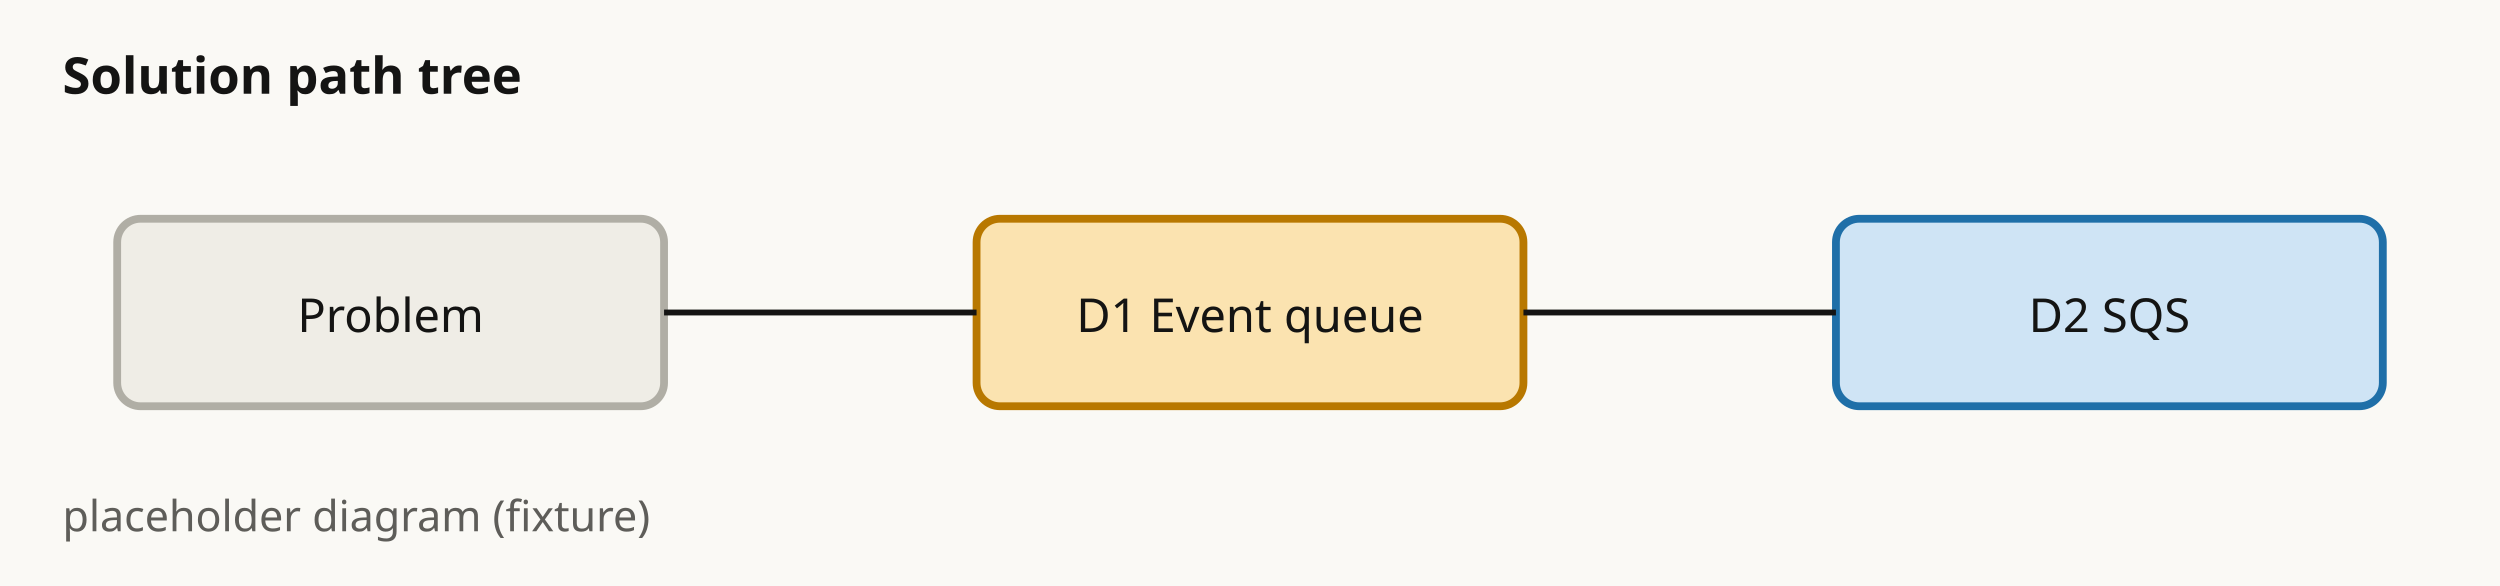
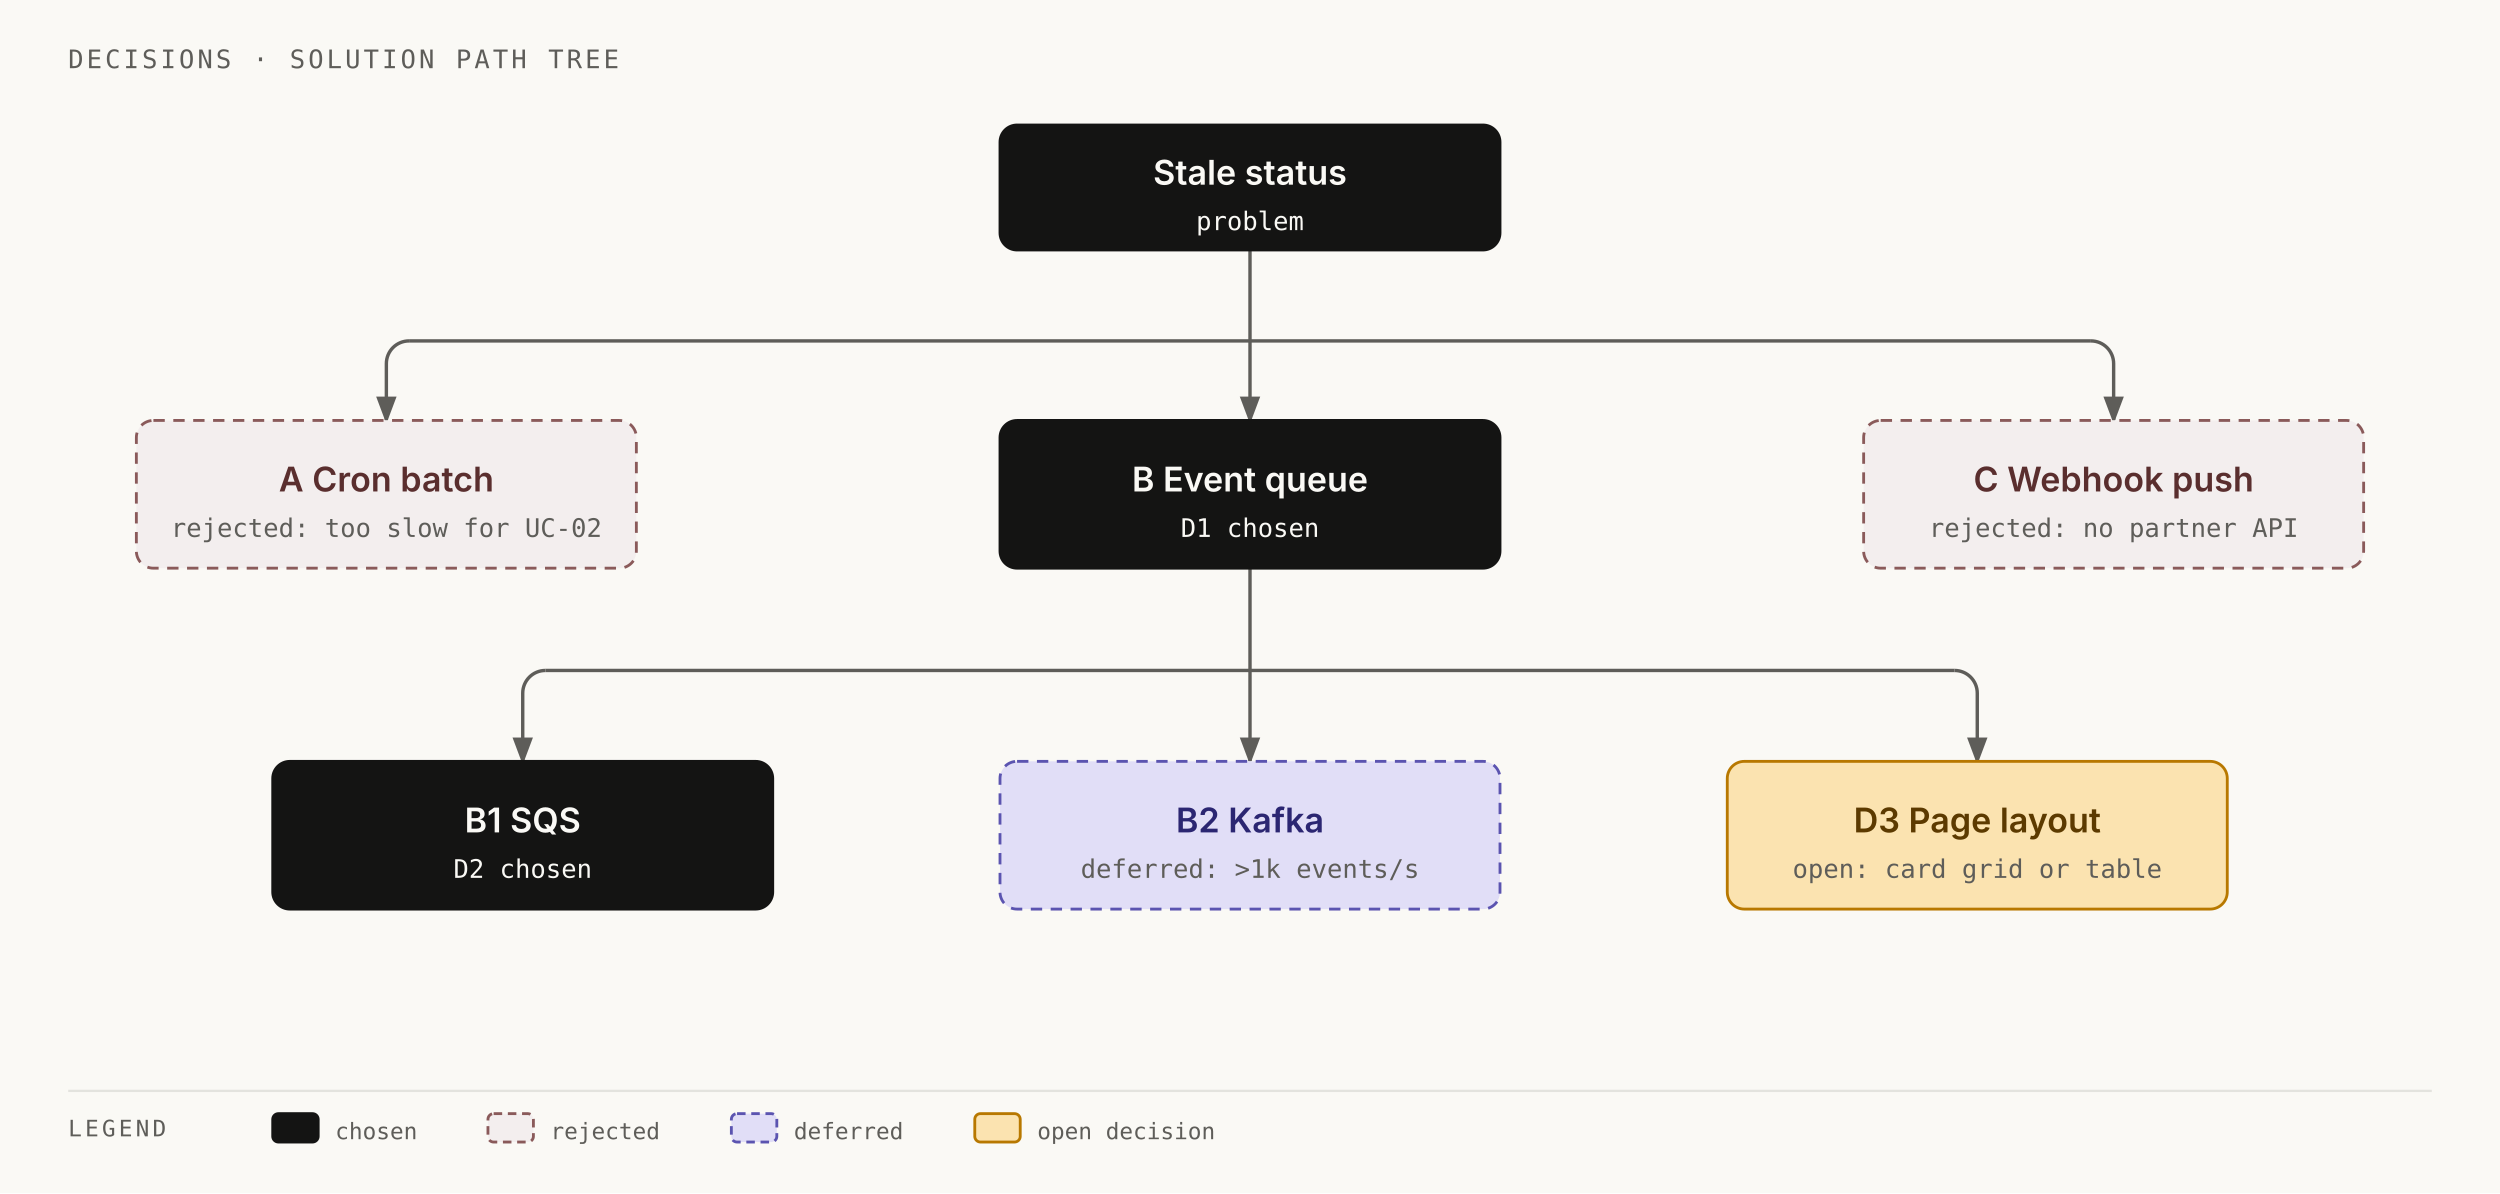
- <svg xmlns="http://www.w3.org/2000/svg" viewBox="0 0 640 150" width="640" height="150" role="img" aria-label="Solution path tree">
-   <rect width="640" height="150" fill="#FAF9F5" />
-   <text x="16" y="24" font-family="sans-serif" font-size="13" font-weight="600" fill="#141413">Solution path tree</text>
-   <g font-family="sans-serif" font-size="12" text-anchor="middle" fill="#141413">
-     <rect x="30" y="56" width="140" height="48" rx="6" fill="#EFEDE6" stroke="#B0AEA5" stroke-width="2" />
-     <text x="100" y="85">Problem</text>
-     <rect x="250" y="56" width="140" height="48" rx="6" fill="#FBE3B0" stroke="#B87800" stroke-width="2" />
-     <text x="320" y="85">D1 Event queue</text>
-     <rect x="470" y="56" width="140" height="48" rx="6" fill="#CFE4F5" stroke="#1F6FA8" stroke-width="2" />
-     <text x="540" y="85">D2 SQS</text>
-     <path d="M170 80 H250 M390 80 H470" stroke="#141413" stroke-width="1.5" fill="none" />
-   </g>
-   <text x="16" y="136" font-family="sans-serif" font-size="11" fill="#5E5D59">placeholder diagram (fixture)</text>
+ <svg xmlns="http://www.w3.org/2000/svg" viewBox="0 0 880 420" width="880" height="420" role="img" aria-labelledby="dtree-title dtree-desc">
+   <defs>
+     <marker id="dtree-arrow" markerWidth="8" markerHeight="6" refX="7" refY="3" orient="auto">
+       <polygon points="0 0, 8 3, 0 6" fill="#5E5D59" />
+     </marker>
+     <marker id="dtree-arrow-accent" markerWidth="8" markerHeight="6" refX="7" refY="3" orient="auto">
+       <polygon points="0 0, 8 3, 0 6" fill="#D97757" />
+     </marker>
+     <marker id="dtree-arrow-link" markerWidth="8" markerHeight="6" refX="7" refY="3" orient="auto">
+       <polygon points="0 0, 8 3, 0 6" fill="#1F6FA8" />
+     </marker>
+   </defs>
+   <rect width="100%" height="100%" fill="#FAF9F5" />
+   <text x="24" y="24" fill="#5E5D59" font-size="9" font-family="ui-monospace, 'Cascadia Mono', Consolas, monospace" text-anchor="start" letter-spacing="0.12em">DECISIONS · SOLUTION PATH TREE</text>
+   <path d="M440 88 V120" fill="none" stroke="#5E5D59" stroke-width="1.2" />
+   <path d="M144 120 H736" fill="none" stroke="#5E5D59" stroke-width="1.2" />
+   <path d="M144 120 a8 8 0 0 0 -8 8 V148" fill="none" stroke="#5E5D59" stroke-width="1.2" marker-end="url(#dtree-arrow)" />
+   <path d="M440 120 V148" fill="none" stroke="#5E5D59" stroke-width="1.2" marker-end="url(#dtree-arrow)" />
+   <path d="M736 120 a8 8 0 0 1 8 8 V148" fill="none" stroke="#5E5D59" stroke-width="1.2" marker-end="url(#dtree-arrow)" />
+   <path d="M440 200 V236" fill="none" stroke="#5E5D59" stroke-width="1.2" />
+   <path d="M192 236 H688" fill="none" stroke="#5E5D59" stroke-width="1.2" />
+   <path d="M192 236 a8 8 0 0 0 -8 8 V268" fill="none" stroke="#5E5D59" stroke-width="1.2" marker-end="url(#dtree-arrow)" />
+   <path d="M440 236 V268" fill="none" stroke="#5E5D59" stroke-width="1.2" marker-end="url(#dtree-arrow)" />
+   <path d="M688 236 a8 8 0 0 1 8 8 V268" fill="none" stroke="#5E5D59" stroke-width="1.2" marker-end="url(#dtree-arrow)" />
+   <rect x="352" y="44" width="176" height="44" rx="6" fill="#FAF9F5" />
+   <rect x="352" y="44" width="176" height="44" rx="6" fill="#141413" stroke="#141413" stroke-width="1" />
+   <text x="440.0" y="65.0" fill="#FAF9F5" font-size="12" font-weight="600" font-family="Inter, 'IBM Plex Sans Thai', system-ui, -apple-system, 'Segoe UI', sans-serif" text-anchor="middle">Stale status</text>
+   <text x="440.0" y="81.0" fill="#FAF9F5" font-size="9" font-family="ui-monospace, 'Cascadia Mono', Consolas, monospace" text-anchor="middle">problem</text>
+   <rect x="48" y="148" width="176" height="52" rx="6" fill="#FAF9F5" />
+   <rect x="48" y="148" width="176" height="52" rx="6" fill="#F3EEEE" stroke="#8A5A5A" stroke-width="1" stroke-dasharray="4,3" />
+   <text x="136.0" y="173.0" fill="#5A2E2E" font-size="12" font-weight="600" font-family="Inter, 'IBM Plex Sans Thai', system-ui, -apple-system, 'Segoe UI', sans-serif" text-anchor="middle">A  Cron batch</text>
+   <text x="136.0" y="189.0" fill="#5E5D59" font-size="9" font-family="ui-monospace, 'Cascadia Mono', Consolas, monospace" text-anchor="middle">rejected: too slow for UC-02</text>
+   <rect x="352" y="148" width="176" height="52" rx="6" fill="#FAF9F5" />
+   <rect x="352" y="148" width="176" height="52" rx="6" fill="#141413" stroke="#141413" stroke-width="1" />
+   <text x="440.0" y="173.0" fill="#FAF9F5" font-size="12" font-weight="600" font-family="Inter, 'IBM Plex Sans Thai', system-ui, -apple-system, 'Segoe UI', sans-serif" text-anchor="middle">B  Event queue</text>
+   <text x="440.0" y="189.0" fill="#FAF9F5" font-size="9" font-family="ui-monospace, 'Cascadia Mono', Consolas, monospace" text-anchor="middle">D1 chosen</text>
+   <rect x="656" y="148" width="176" height="52" rx="6" fill="#FAF9F5" />
+   <rect x="656" y="148" width="176" height="52" rx="6" fill="#F3EEEE" stroke="#8A5A5A" stroke-width="1" stroke-dasharray="4,3" />
+   <text x="744.0" y="173.0" fill="#5A2E2E" font-size="12" font-weight="600" font-family="Inter, 'IBM Plex Sans Thai', system-ui, -apple-system, 'Segoe UI', sans-serif" text-anchor="middle">C  Webhook push</text>
+   <text x="744.0" y="189.0" fill="#5E5D59" font-size="9" font-family="ui-monospace, 'Cascadia Mono', Consolas, monospace" text-anchor="middle">rejected: no partner API</text>
+   <rect x="96" y="268" width="176" height="52" rx="6" fill="#FAF9F5" />
+   <rect x="96" y="268" width="176" height="52" rx="6" fill="#141413" stroke="#141413" stroke-width="1" />
+   <text x="184.0" y="293.0" fill="#FAF9F5" font-size="12" font-weight="600" font-family="Inter, 'IBM Plex Sans Thai', system-ui, -apple-system, 'Segoe UI', sans-serif" text-anchor="middle">B1  SQS</text>
+   <text x="184.0" y="309.0" fill="#FAF9F5" font-size="9" font-family="ui-monospace, 'Cascadia Mono', Consolas, monospace" text-anchor="middle">D2 chosen</text>
+   <rect x="352" y="268" width="176" height="52" rx="6" fill="#FAF9F5" />
+   <rect x="352" y="268" width="176" height="52" rx="6" fill="#E1DEF7" stroke="#5B54B0" stroke-width="1" stroke-dasharray="4,3" />
+   <text x="440.0" y="293.0" fill="#2B2672" font-size="12" font-weight="600" font-family="Inter, 'IBM Plex Sans Thai', system-ui, -apple-system, 'Segoe UI', sans-serif" text-anchor="middle">B2  Kafka</text>
+   <text x="440.0" y="309.0" fill="#5E5D59" font-size="9" font-family="ui-monospace, 'Cascadia Mono', Consolas, monospace" text-anchor="middle">deferred: &gt;1k events/s</text>
+   <rect x="608" y="268" width="176" height="52" rx="6" fill="#FAF9F5" />
+   <rect x="608" y="268" width="176" height="52" rx="6" fill="#FBE3B0" stroke="#B87800" stroke-width="1" />
+   <text x="696.0" y="293.0" fill="#5C3A00" font-size="12" font-weight="600" font-family="Inter, 'IBM Plex Sans Thai', system-ui, -apple-system, 'Segoe UI', sans-serif" text-anchor="middle">D3  Page layout</text>
+   <text x="696.0" y="309.0" fill="#5E5D59" font-size="9" font-family="ui-monospace, 'Cascadia Mono', Consolas, monospace" text-anchor="middle">open: card grid or table</text>
+   <line x1="24" y1="384" x2="856" y2="384" stroke="rgba(20,20,19,0.10)" stroke-width="0.8" />
+   <text x="24" y="400" fill="#5E5D59" font-size="8" font-family="ui-monospace, 'Cascadia Mono', Consolas, monospace" text-anchor="start" letter-spacing="0.14em">LEGEND</text>
+   <rect x="96" y="392" width="16" height="10" rx="2" fill="#141413" stroke="#141413" />
+   <text x="118" y="401" fill="#5E5D59" font-size="8" font-family="ui-monospace, 'Cascadia Mono', Consolas, monospace" text-anchor="start">chosen</text>
+   <rect x="171.76" y="392" width="16" height="10" rx="2" fill="#F3EEEE" stroke="#8A5A5A" stroke-dasharray="3,2" />
+   <text x="193.76" y="401" fill="#5E5D59" font-size="8" font-family="ui-monospace, 'Cascadia Mono', Consolas, monospace" text-anchor="start">rejected</text>
+   <rect x="257.44" y="392" width="16" height="10" rx="2" fill="#E1DEF7" stroke="#5B54B0" stroke-dasharray="3,2" />
+   <text x="279.44" y="401" fill="#5E5D59" font-size="8" font-family="ui-monospace, 'Cascadia Mono', Consolas, monospace" text-anchor="start">deferred</text>
+   <rect x="343.12" y="392" width="16" height="10" rx="2" fill="#FBE3B0" stroke="#B87800" />
+   <text x="365.12" y="401" fill="#5E5D59" font-size="8" font-family="ui-monospace, 'Cascadia Mono', Consolas, monospace" text-anchor="start">open decision</text>
</svg>
